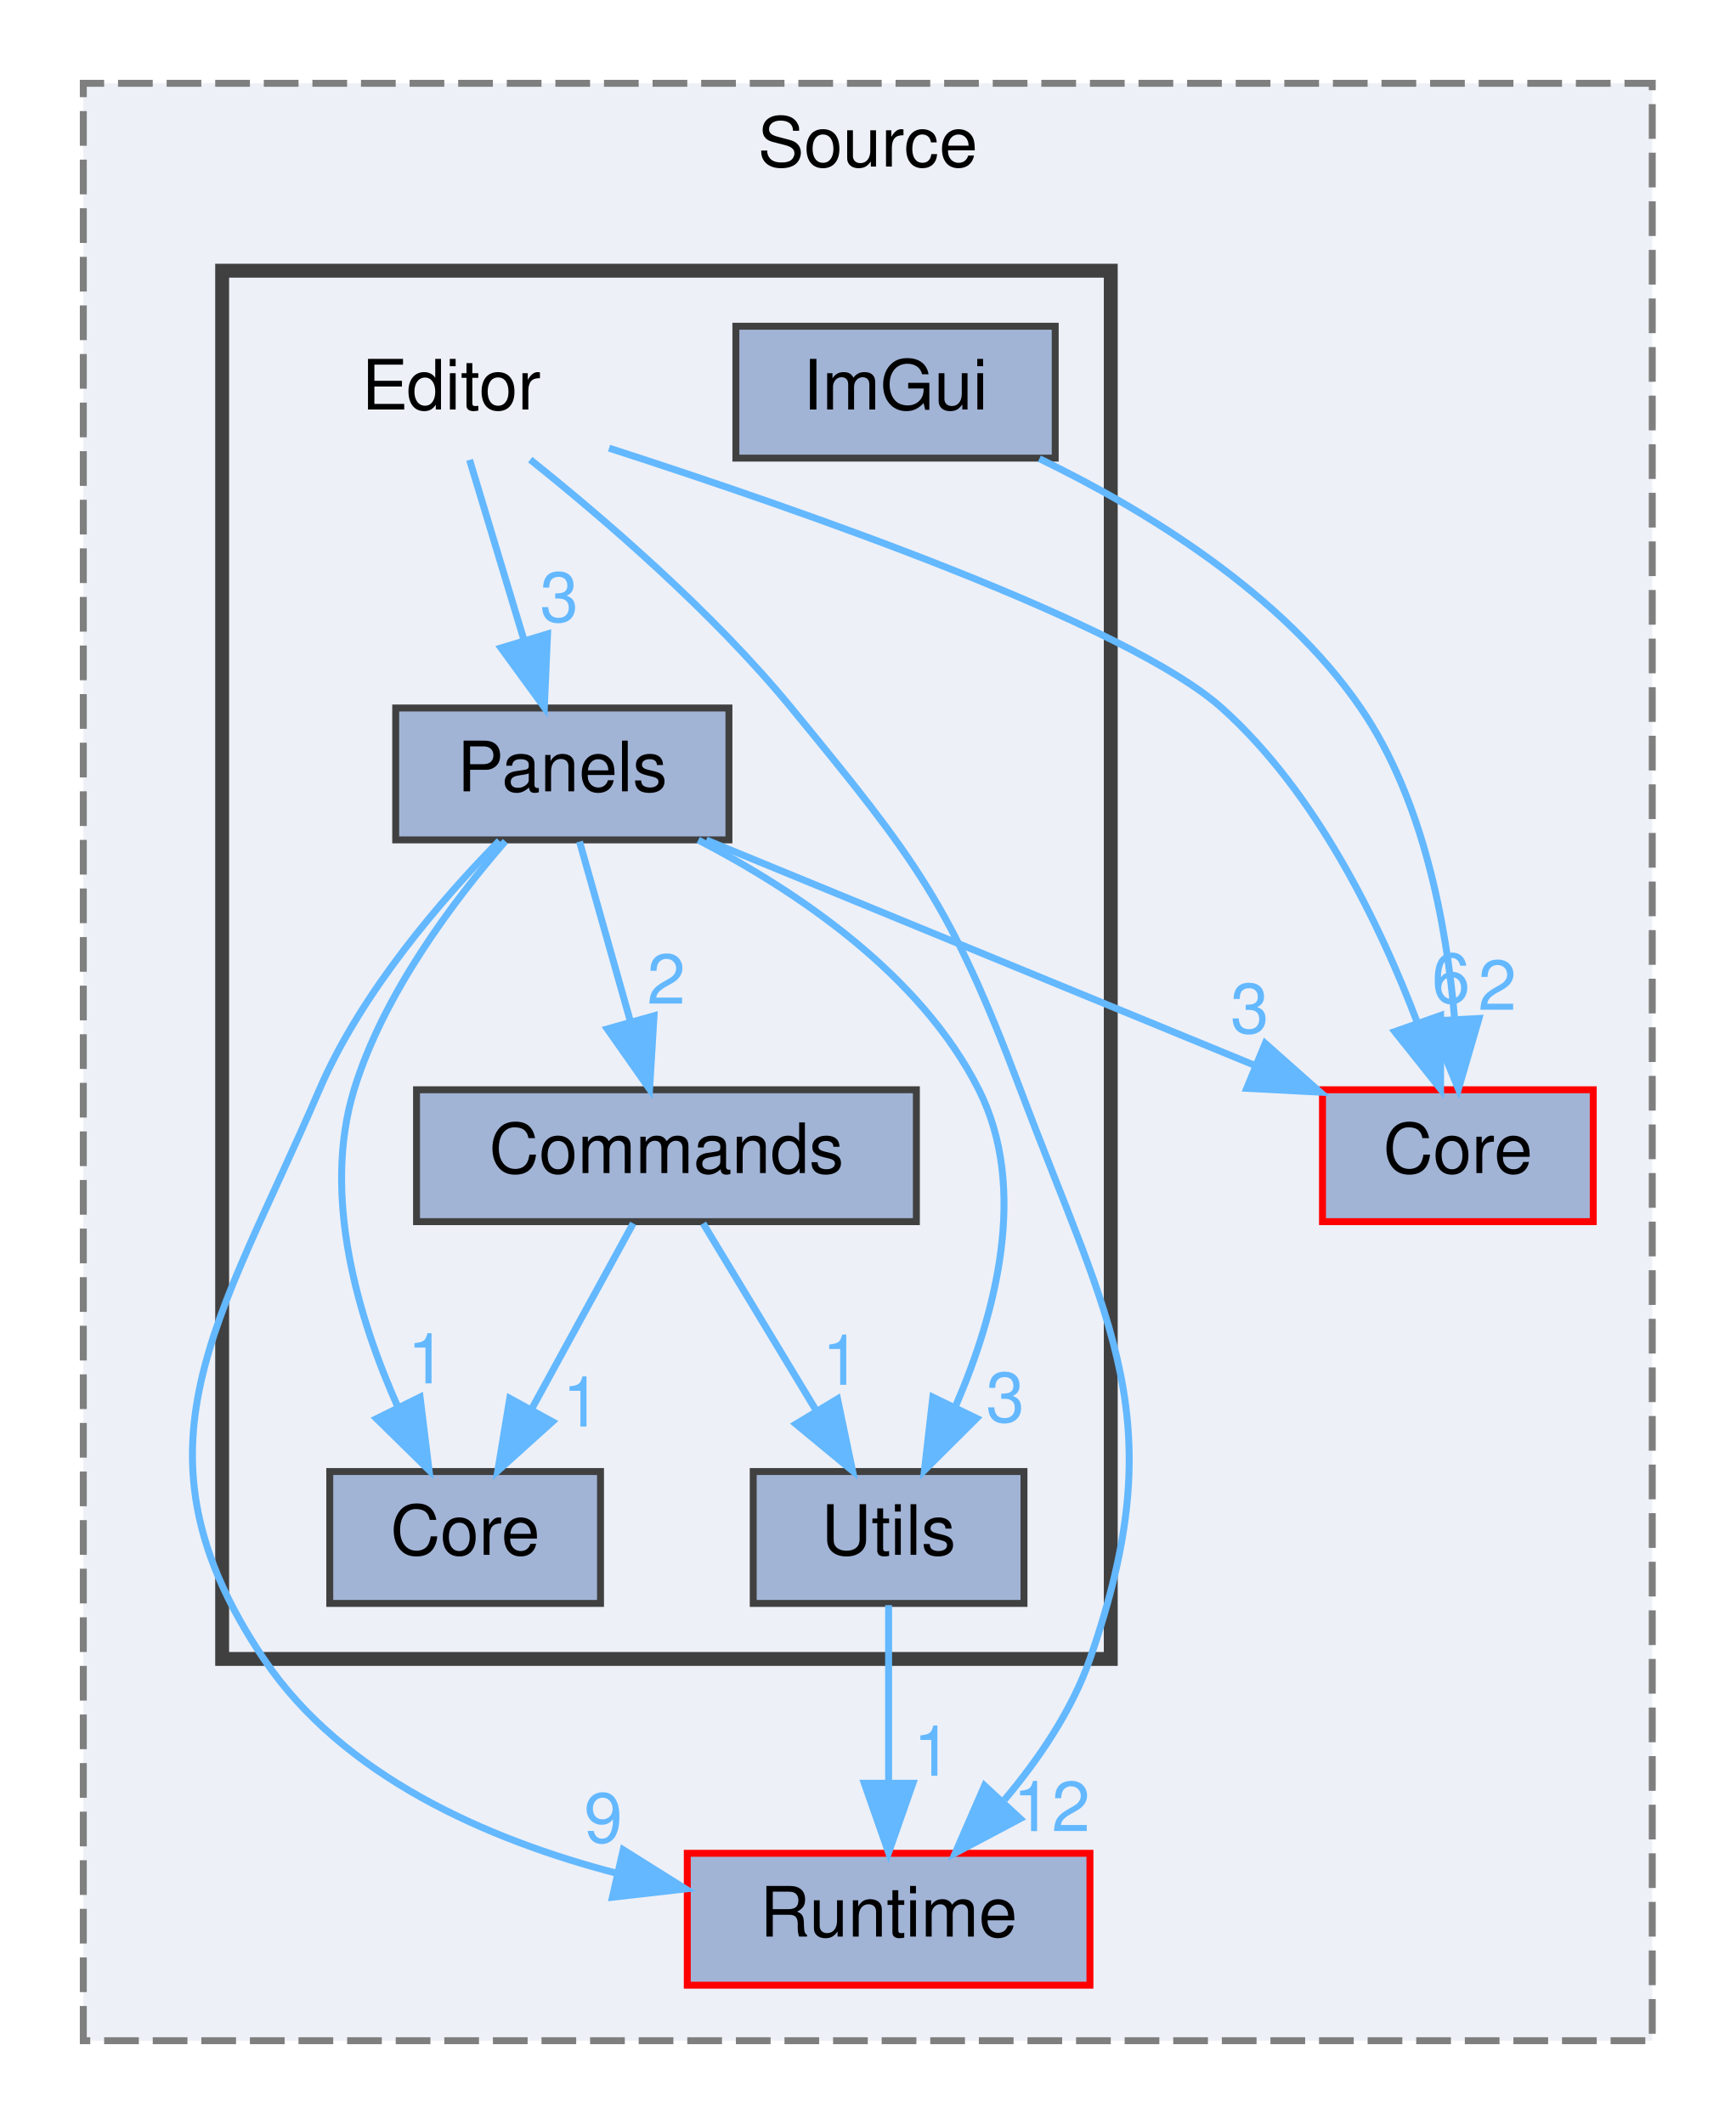
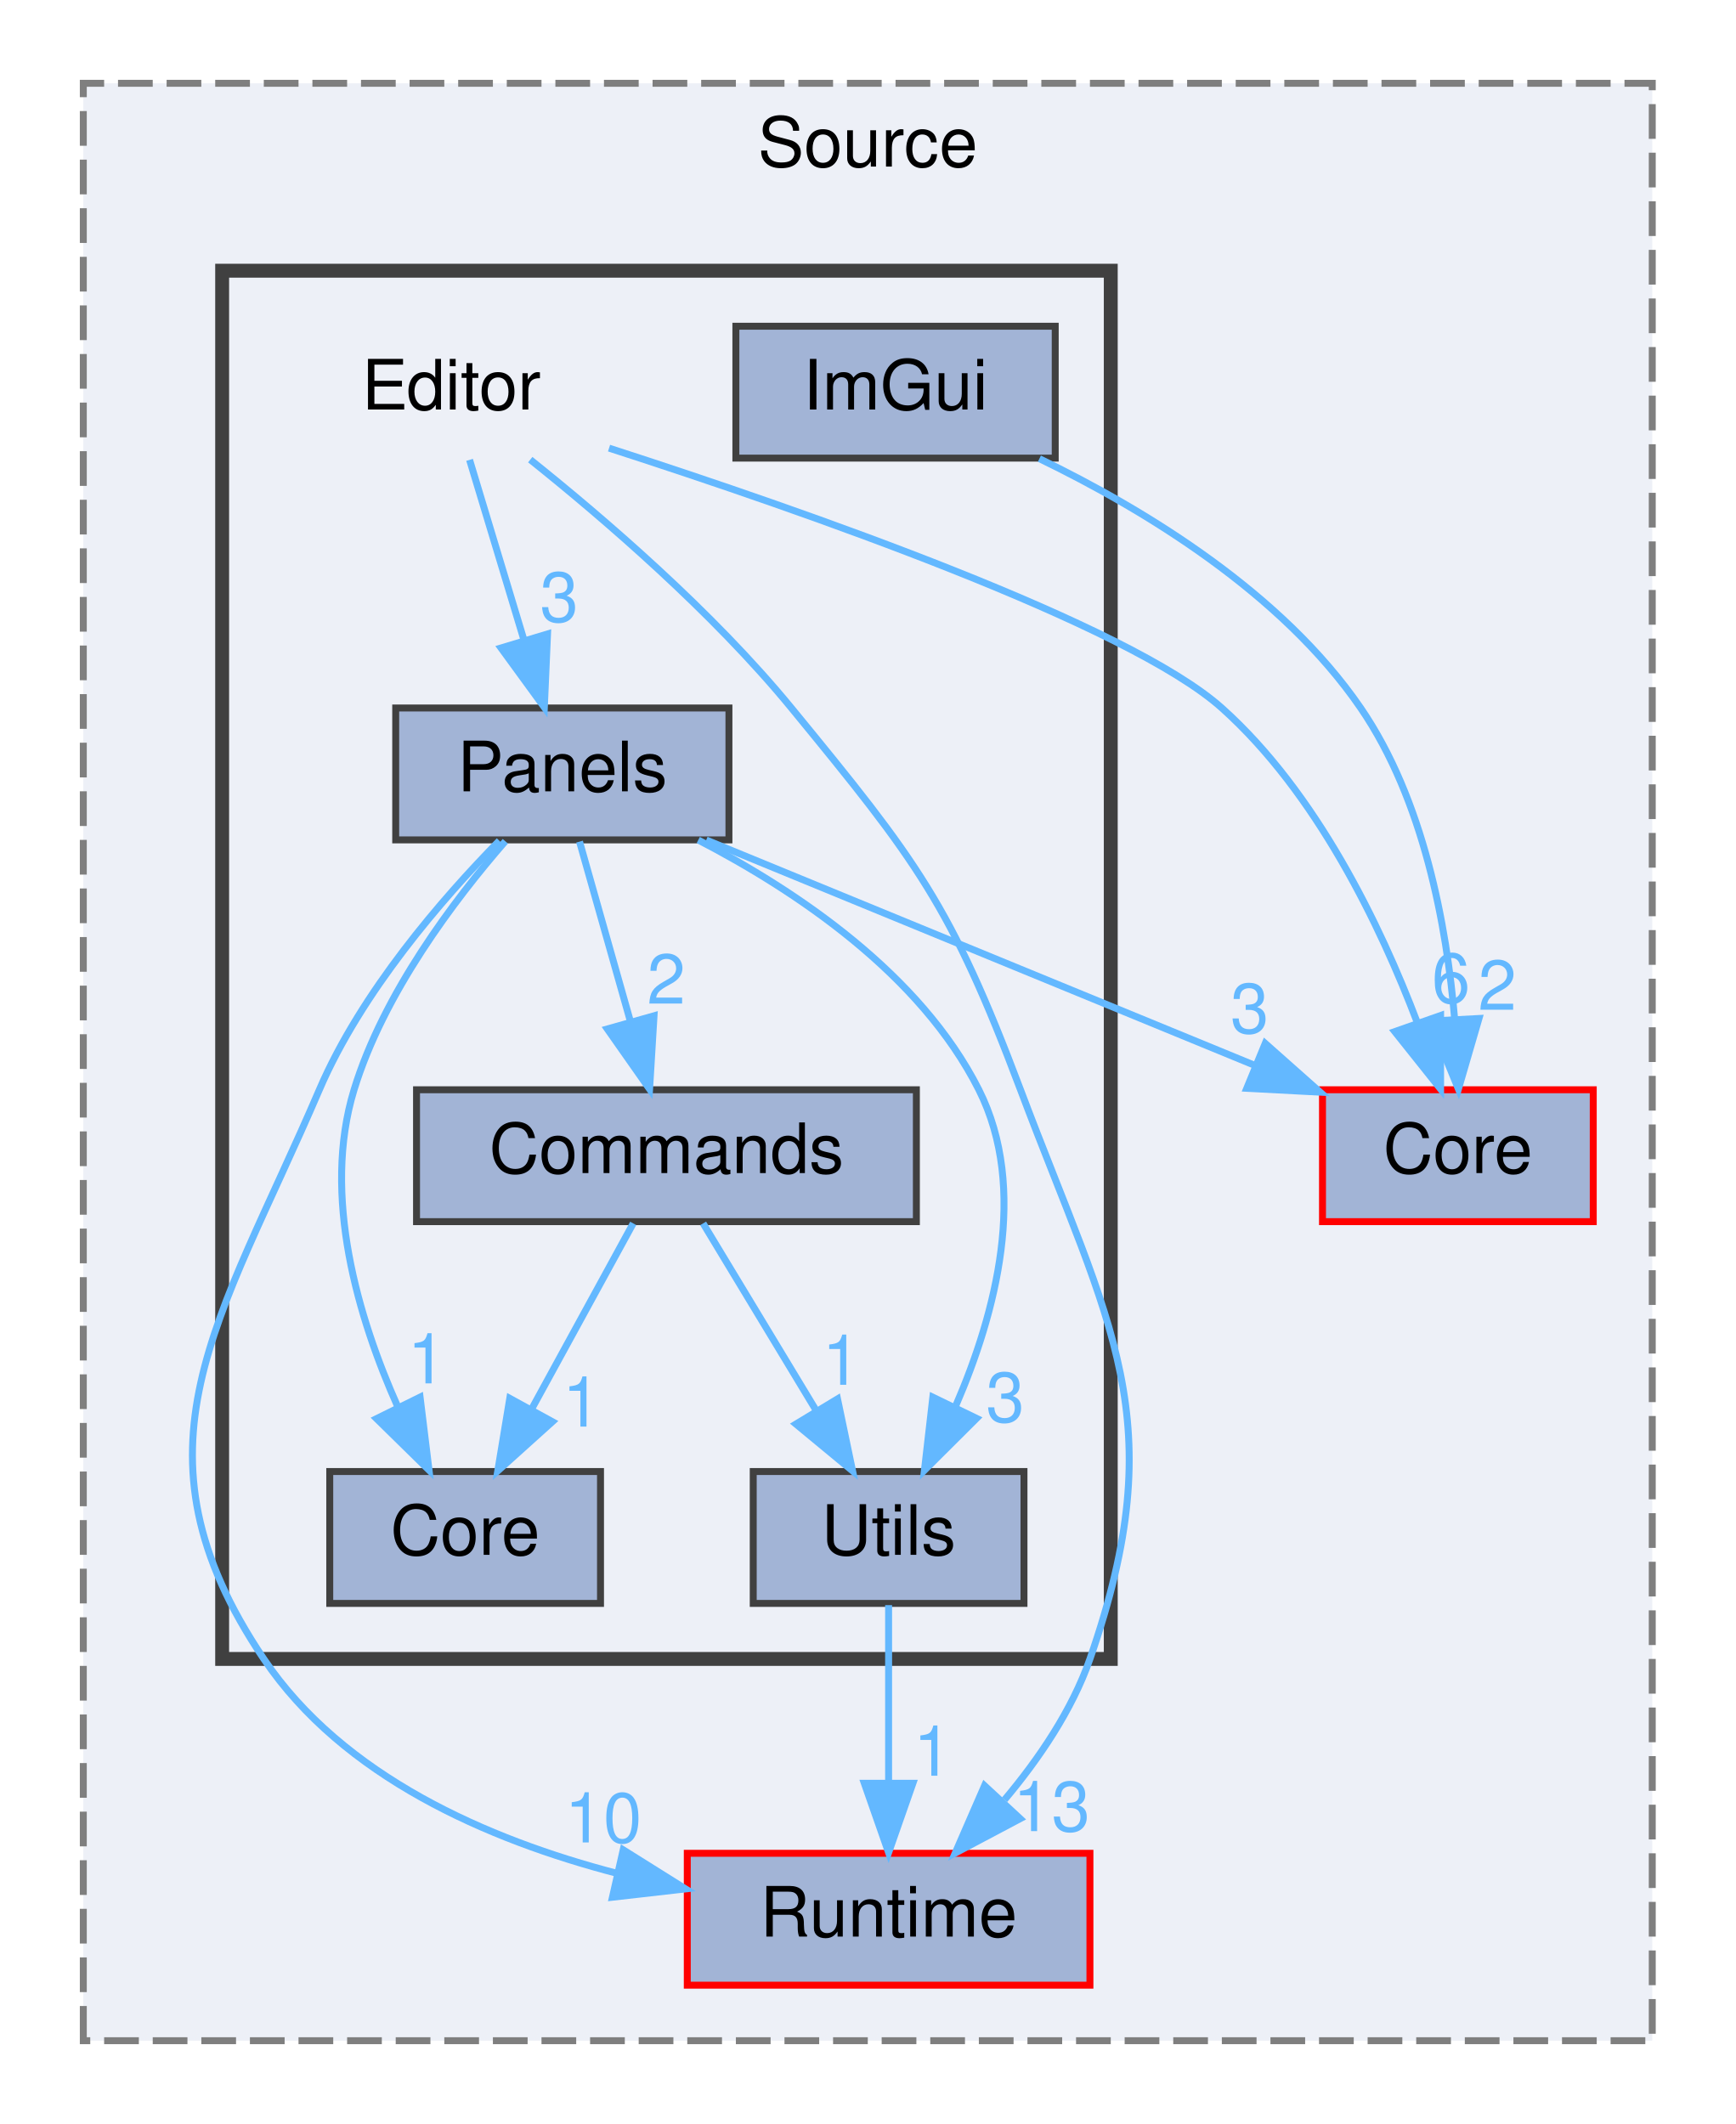
<svg xmlns="http://www.w3.org/2000/svg" xmlns:xlink="http://www.w3.org/1999/xlink" width="250pt" height="306pt" viewBox="0.00 0.00 250.00 306.00">
  <g id="graph0" class="graph" transform="scale(1 1) rotate(0) translate(4 302)">
    <g id="clust1" class="cluster">
      <g id="a_clust1">
        <a xlink:href="dir_9579d1ecb2c7bf48cbe1049c41745cb4.html" target="_top" xlink:title="Source">
          <polygon fill="#edf0f7" stroke="#7f7f7f" stroke-dasharray="5,2" points="8,-8 8,-290 234,-290 234,-8 8,-8" />
          <text text-anchor="middle" x="121" y="-278" font-family="Helvetica,sans-Serif" font-size="10.00">Source</text>
        </a>
      </g>
    </g>
    <g id="clust2" class="cluster">
      <g id="a_clust2">
        <a xlink:href="dir_c6cb6fb3292d721ac39edcf45c3f2a55.html" target="_top">
          <polygon fill="#edf0f7" stroke="#404040" stroke-width="2" points="28,-63 28,-263 156,-263 156,-63 28,-63" />
        </a>
      </g>
    </g>
    <g id="node1" class="node">
      <g id="a_node1">
        <a xlink:href="dir_580d866cebc144d44931193ef5e2059b.html" target="_top" xlink:title="Core">
          <polygon fill="#a2b4d6" stroke="red" points="225.5,-145 186.5,-145 186.5,-126 225.5,-126 225.5,-145" />
          <text text-anchor="middle" x="206" y="-133" font-family="Helvetica,sans-Serif" font-size="10.00">Core</text>
        </a>
      </g>
    </g>
    <g id="node2" class="node">
      <g id="a_node2">
        <a xlink:href="dir_9f04efef762572853abdf73f62bebfcc.html" target="_top" xlink:title="Runtime">
          <polygon fill="#a2b4d6" stroke="red" points="153,-35 95,-35 95,-16 153,-16 153,-35" />
          <text text-anchor="middle" x="124" y="-23" font-family="Helvetica,sans-Serif" font-size="10.00">Runtime</text>
        </a>
      </g>
    </g>
    <g id="node3" class="node">
      <text text-anchor="middle" x="61" y="-243" font-family="Helvetica,sans-Serif" font-size="10.00">Editor</text>
    </g>
    <g id="edge1" class="edge">
      <g id="a_edge1">
        <a xlink:href="dir_000010_000003.html" target="_top">
          <path fill="none" stroke="#63b8ff" d="M83.73,-237.44C112.1,-228.28 158.54,-212.05 172,-200 185.66,-187.77 194.83,-168.72 200.16,-154.67" />
          <polygon fill="#63b8ff" stroke="#63b8ff" points="203.51,-155.7 203.51,-145.1 196.91,-153.38 203.51,-155.7" />
        </a>
      </g>
      <g id="a_edge1-headlabel">
        <a xlink:href="dir_000010_000003.html" target="_top" xlink:title="6">
          <text text-anchor="middle" x="205.01" y="-157.53" font-family="Helvetica,sans-Serif" font-size="10.00" fill="#63b8ff">6</text>
        </a>
      </g>
    </g>
    <g id="edge2" class="edge">
      <g id="a_edge2">
-         <a xlink:href="dir_000010_000032.html" target="_top">
+         <a xlink:href="dir_000010_000033.html" target="_top">
          <path fill="none" stroke="#63b8ff" d="M72.38,-235.78C82.92,-227.35 98.63,-213.86 110,-200 128.08,-177.96 132.95,-171.68 143,-145 155.94,-110.64 165.09,-97.67 153,-63 150.42,-55.61 145.65,-48.59 140.71,-42.72" />
          <polygon fill="#63b8ff" stroke="#63b8ff" points="142.95,-39.99 133.59,-35.03 137.82,-44.74 142.95,-39.99" />
        </a>
      </g>
      <g id="a_edge2-headlabel">
-         <a xlink:href="dir_000010_000032.html" target="_top" xlink:title="12">
-           <text text-anchor="middle" x="147.48" y="-38.2" font-family="Helvetica,sans-Serif" font-size="10.00" fill="#63b8ff">12</text>
+         <a xlink:href="dir_000010_000033.html" target="_top" xlink:title="13">
+           <text text-anchor="middle" x="147.48" y="-38.2" font-family="Helvetica,sans-Serif" font-size="10.00" fill="#63b8ff">13</text>
        </a>
      </g>
    </g>
    <g id="node7" class="node">
      <g id="a_node7">
        <a xlink:href="dir_bcba414dde695aa9b94bbe05564e6e5d.html" target="_top" xlink:title="Panels">
          <polygon fill="#a2b4d6" stroke="#404040" points="101,-200 53,-200 53,-181 101,-181 101,-200" />
          <text text-anchor="middle" x="77" y="-188" font-family="Helvetica,sans-Serif" font-size="10.00">Panels</text>
        </a>
      </g>
    </g>
    <g id="edge3" class="edge">
      <g id="a_edge3">
-         <a xlink:href="dir_000010_000025.html" target="_top">
+         <a xlink:href="dir_000010_000026.html" target="_top">
          <path fill="none" stroke="#63b8ff" d="M63.64,-235.75C65.76,-228.72 68.81,-218.62 71.46,-209.84" />
          <polygon fill="#63b8ff" stroke="#63b8ff" points="74.87,-210.67 74.41,-200.09 68.17,-208.65 74.87,-210.67" />
        </a>
      </g>
      <g id="a_edge3-headlabel">
-         <a xlink:href="dir_000010_000025.html" target="_top" xlink:title="3">
+         <a xlink:href="dir_000010_000026.html" target="_top" xlink:title="3">
          <text text-anchor="middle" x="76.55" y="-212.44" font-family="Helvetica,sans-Serif" font-size="10.00" fill="#63b8ff">3</text>
        </a>
      </g>
    </g>
    <g id="node4" class="node">
      <g id="a_node4">
        <a xlink:href="dir_4211c0e63637b7627ec0c685c2cd5e93.html" target="_top" xlink:title="Commands">
          <polygon fill="#a2b4d6" stroke="#404040" points="128,-145 56,-145 56,-126 128,-126 128,-145" />
          <text text-anchor="middle" x="92" y="-133" font-family="Helvetica,sans-Serif" font-size="10.00">Commands</text>
        </a>
      </g>
    </g>
    <g id="node5" class="node">
      <g id="a_node5">
        <a xlink:href="dir_158d6f7ff44d6791d8d784a86ee0a375.html" target="_top" xlink:title="Core">
          <polygon fill="#a2b4d6" stroke="#404040" points="82.5,-90 43.5,-90 43.5,-71 82.5,-71 82.5,-90" />
          <text text-anchor="middle" x="63" y="-78" font-family="Helvetica,sans-Serif" font-size="10.00">Core</text>
        </a>
      </g>
    </g>
    <g id="edge5" class="edge">
      <g id="a_edge5">
        <a xlink:href="dir_000000_000004.html" target="_top">
          <path fill="none" stroke="#63b8ff" d="M87.21,-125.75C83.24,-118.49 77.47,-107.95 72.57,-98.98" />
          <polygon fill="#63b8ff" stroke="#63b8ff" points="75.57,-97.18 67.7,-90.09 69.43,-100.54 75.57,-97.18" />
        </a>
      </g>
      <g id="a_edge5-headlabel">
        <a xlink:href="dir_000000_000004.html" target="_top" xlink:title="1">
          <text text-anchor="middle" x="79.79" y="-96.47" font-family="Helvetica,sans-Serif" font-size="10.00" fill="#63b8ff">1</text>
        </a>
      </g>
    </g>
    <g id="node8" class="node">
      <g id="a_node8">
        <a xlink:href="dir_081b3def49d6dcff92d2057173091811.html" target="_top" xlink:title="Utils">
          <polygon fill="#a2b4d6" stroke="#404040" points="143.5,-90 104.5,-90 104.5,-71 143.5,-71 143.5,-90" />
          <text text-anchor="middle" x="124" y="-78" font-family="Helvetica,sans-Serif" font-size="10.00">Utils</text>
        </a>
      </g>
    </g>
    <g id="edge4" class="edge">
      <g id="a_edge4">
-         <a xlink:href="dir_000000_000038.html" target="_top">
+         <a xlink:href="dir_000000_000039.html" target="_top">
          <path fill="none" stroke="#63b8ff" d="M97.28,-125.75C101.71,-118.42 108.16,-107.73 113.62,-98.7" />
          <polygon fill="#63b8ff" stroke="#63b8ff" points="116.64,-100.46 118.81,-90.09 110.65,-96.84 116.64,-100.46" />
        </a>
      </g>
      <g id="a_edge4-headlabel">
-         <a xlink:href="dir_000000_000038.html" target="_top" xlink:title="1">
+         <a xlink:href="dir_000000_000039.html" target="_top" xlink:title="1">
          <text text-anchor="middle" x="117.21" y="-102.5" font-family="Helvetica,sans-Serif" font-size="10.00" fill="#63b8ff">1</text>
        </a>
      </g>
    </g>
    <g id="node6" class="node">
      <g id="a_node6">
        <a xlink:href="dir_22289c9afc80c11c6d0f8e03d47699e8.html" target="_top" xlink:title="ImGui">
          <polygon fill="#a2b4d6" stroke="#404040" points="148,-255 102,-255 102,-236 148,-236 148,-255" />
          <text text-anchor="middle" x="125" y="-243" font-family="Helvetica,sans-Serif" font-size="10.00">ImGui</text>
        </a>
      </g>
    </g>
    <g id="edge6" class="edge">
      <g id="a_edge6">
-         <a xlink:href="dir_000017_000003.html" target="_top">
+         <a xlink:href="dir_000018_000003.html" target="_top">
          <path fill="none" stroke="#63b8ff" d="M145.72,-235.92C160.86,-228.59 180.63,-216.59 192,-200 201.07,-186.76 204.39,-168.64 205.54,-155.14" />
          <polygon fill="#63b8ff" stroke="#63b8ff" points="209.04,-155.27 206.08,-145.1 202.05,-154.9 209.04,-155.27" />
        </a>
      </g>
      <g id="a_edge6-headlabel">
-         <a xlink:href="dir_000017_000003.html" target="_top" xlink:title="2">
+         <a xlink:href="dir_000018_000003.html" target="_top" xlink:title="2">
          <text text-anchor="middle" x="211.68" y="-156.52" font-family="Helvetica,sans-Serif" font-size="10.00" fill="#63b8ff">2</text>
        </a>
      </g>
    </g>
    <g id="edge9" class="edge">
      <g id="a_edge9">
-         <a xlink:href="dir_000025_000003.html" target="_top">
+         <a xlink:href="dir_000026_000003.html" target="_top">
          <path fill="none" stroke="#63b8ff" d="M97.73,-180.98C119.13,-172.19 152.72,-158.39 176.81,-148.49" />
          <polygon fill="#63b8ff" stroke="#63b8ff" points="178.25,-151.68 186.17,-144.65 175.59,-145.21 178.25,-151.68" />
        </a>
      </g>
      <g id="a_edge9-headlabel">
-         <a xlink:href="dir_000025_000003.html" target="_top" xlink:title="3">
+         <a xlink:href="dir_000026_000003.html" target="_top" xlink:title="3">
          <text text-anchor="middle" x="176.01" y="-153.18" font-family="Helvetica,sans-Serif" font-size="10.00" fill="#63b8ff">3</text>
        </a>
      </g>
    </g>
    <g id="edge10" class="edge">
      <g id="a_edge10">
-         <a xlink:href="dir_000025_000032.html" target="_top">
+         <a xlink:href="dir_000026_000033.html" target="_top">
          <path fill="none" stroke="#63b8ff" d="M67.92,-180.88C59.72,-172.53 48.05,-159.09 42,-145 27.56,-111.35 13.54,-93.37 34,-63 45.42,-46.05 66.2,-36.97 84.92,-32.1" />
          <polygon fill="#63b8ff" stroke="#63b8ff" points="85.77,-35.5 94.75,-29.87 84.22,-28.67 85.77,-35.5" />
        </a>
      </g>
      <g id="a_edge10-headlabel">
-         <a xlink:href="dir_000025_000032.html" target="_top" xlink:title="9">
-           <text text-anchor="middle" x="82.9" y="-36.56" font-family="Helvetica,sans-Serif" font-size="10.00" fill="#63b8ff">9</text>
+         <a xlink:href="dir_000026_000033.html" target="_top" xlink:title="10">
+           <text text-anchor="middle" x="82.9" y="-36.56" font-family="Helvetica,sans-Serif" font-size="10.00" fill="#63b8ff">10</text>
        </a>
      </g>
    </g>
    <g id="edge8" class="edge">
      <g id="a_edge8">
-         <a xlink:href="dir_000025_000000.html" target="_top">
+         <a xlink:href="dir_000026_000000.html" target="_top">
          <path fill="none" stroke="#63b8ff" d="M79.48,-180.75C81.46,-173.72 84.32,-163.62 86.81,-154.84" />
          <polygon fill="#63b8ff" stroke="#63b8ff" points="90.21,-155.66 89.57,-145.09 83.48,-153.76 90.21,-155.66" />
        </a>
      </g>
      <g id="a_edge8-headlabel">
-         <a xlink:href="dir_000025_000000.html" target="_top" xlink:title="2">
+         <a xlink:href="dir_000026_000000.html" target="_top" xlink:title="2">
          <text text-anchor="middle" x="91.97" y="-157.4" font-family="Helvetica,sans-Serif" font-size="10.00" fill="#63b8ff">2</text>
        </a>
      </g>
    </g>
    <g id="edge11" class="edge">
      <g id="a_edge11">
-         <a xlink:href="dir_000025_000004.html" target="_top">
+         <a xlink:href="dir_000026_000004.html" target="_top">
          <path fill="none" stroke="#63b8ff" d="M68.79,-180.8C61.46,-172.38 51.25,-158.9 47,-145 42.33,-129.73 47.6,-112.1 53.31,-99.3" />
          <polygon fill="#63b8ff" stroke="#63b8ff" points="56.51,-100.72 57.8,-90.2 50.24,-97.62 56.51,-100.72" />
        </a>
      </g>
      <g id="a_edge11-headlabel">
-         <a xlink:href="dir_000025_000004.html" target="_top" xlink:title="1">
+         <a xlink:href="dir_000026_000004.html" target="_top" xlink:title="1">
          <text text-anchor="middle" x="57.47" y="-102.7" font-family="Helvetica,sans-Serif" font-size="10.00" fill="#63b8ff">1</text>
        </a>
      </g>
    </g>
    <g id="edge7" class="edge">
      <g id="a_edge7">
-         <a xlink:href="dir_000025_000038.html" target="_top">
+         <a xlink:href="dir_000026_000039.html" target="_top">
          <path fill="none" stroke="#63b8ff" d="M96.58,-180.98C110.67,-173.68 128.6,-161.68 137,-145 144.19,-130.72 139.4,-112.74 133.71,-99.56" />
          <polygon fill="#63b8ff" stroke="#63b8ff" points="136.67,-97.66 129.16,-90.18 130.37,-100.71 136.67,-97.66" />
        </a>
      </g>
      <g id="a_edge7-headlabel">
-         <a xlink:href="dir_000025_000038.html" target="_top" xlink:title="3">
+         <a xlink:href="dir_000026_000039.html" target="_top" xlink:title="3">
          <text text-anchor="middle" x="140.8" y="-97.15" font-family="Helvetica,sans-Serif" font-size="10.00" fill="#63b8ff">3</text>
        </a>
      </g>
    </g>
    <g id="edge12" class="edge">
      <g id="a_edge12">
-         <a xlink:href="dir_000038_000032.html" target="_top">
+         <a xlink:href="dir_000039_000033.html" target="_top">
          <path fill="none" stroke="#63b8ff" d="M124,-70.75C124,-63.8 124,-53.85 124,-45.13" />
          <polygon fill="#63b8ff" stroke="#63b8ff" points="127.5,-45.09 124,-35.09 120.5,-45.09 127.5,-45.09" />
        </a>
      </g>
      <g id="a_edge12-headlabel">
-         <a xlink:href="dir_000038_000032.html" target="_top" xlink:title="1">
+         <a xlink:href="dir_000039_000033.html" target="_top" xlink:title="1">
          <text text-anchor="middle" x="130.34" y="-46.18" font-family="Helvetica,sans-Serif" font-size="10.00" fill="#63b8ff">1</text>
        </a>
      </g>
    </g>
  </g>
</svg>
